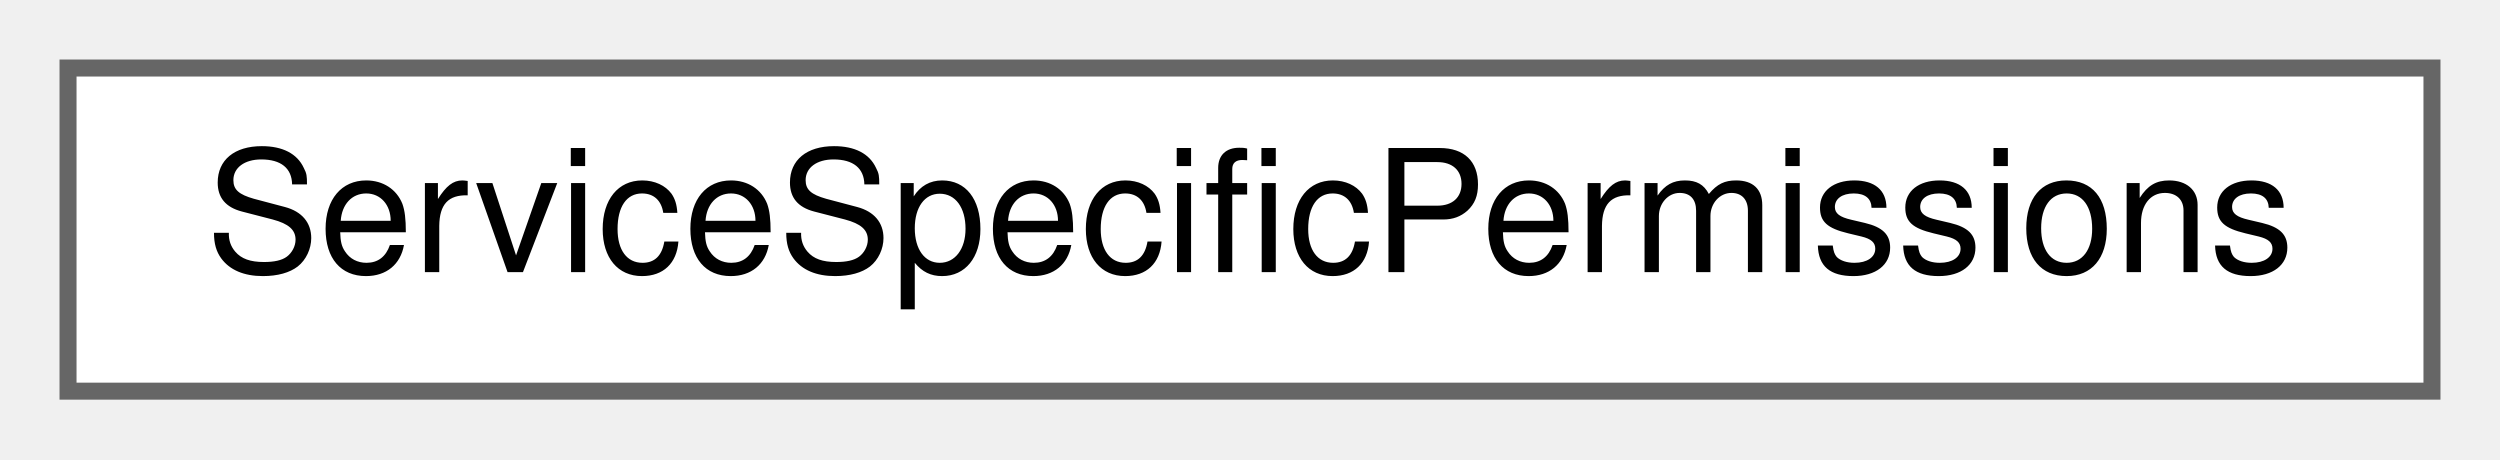
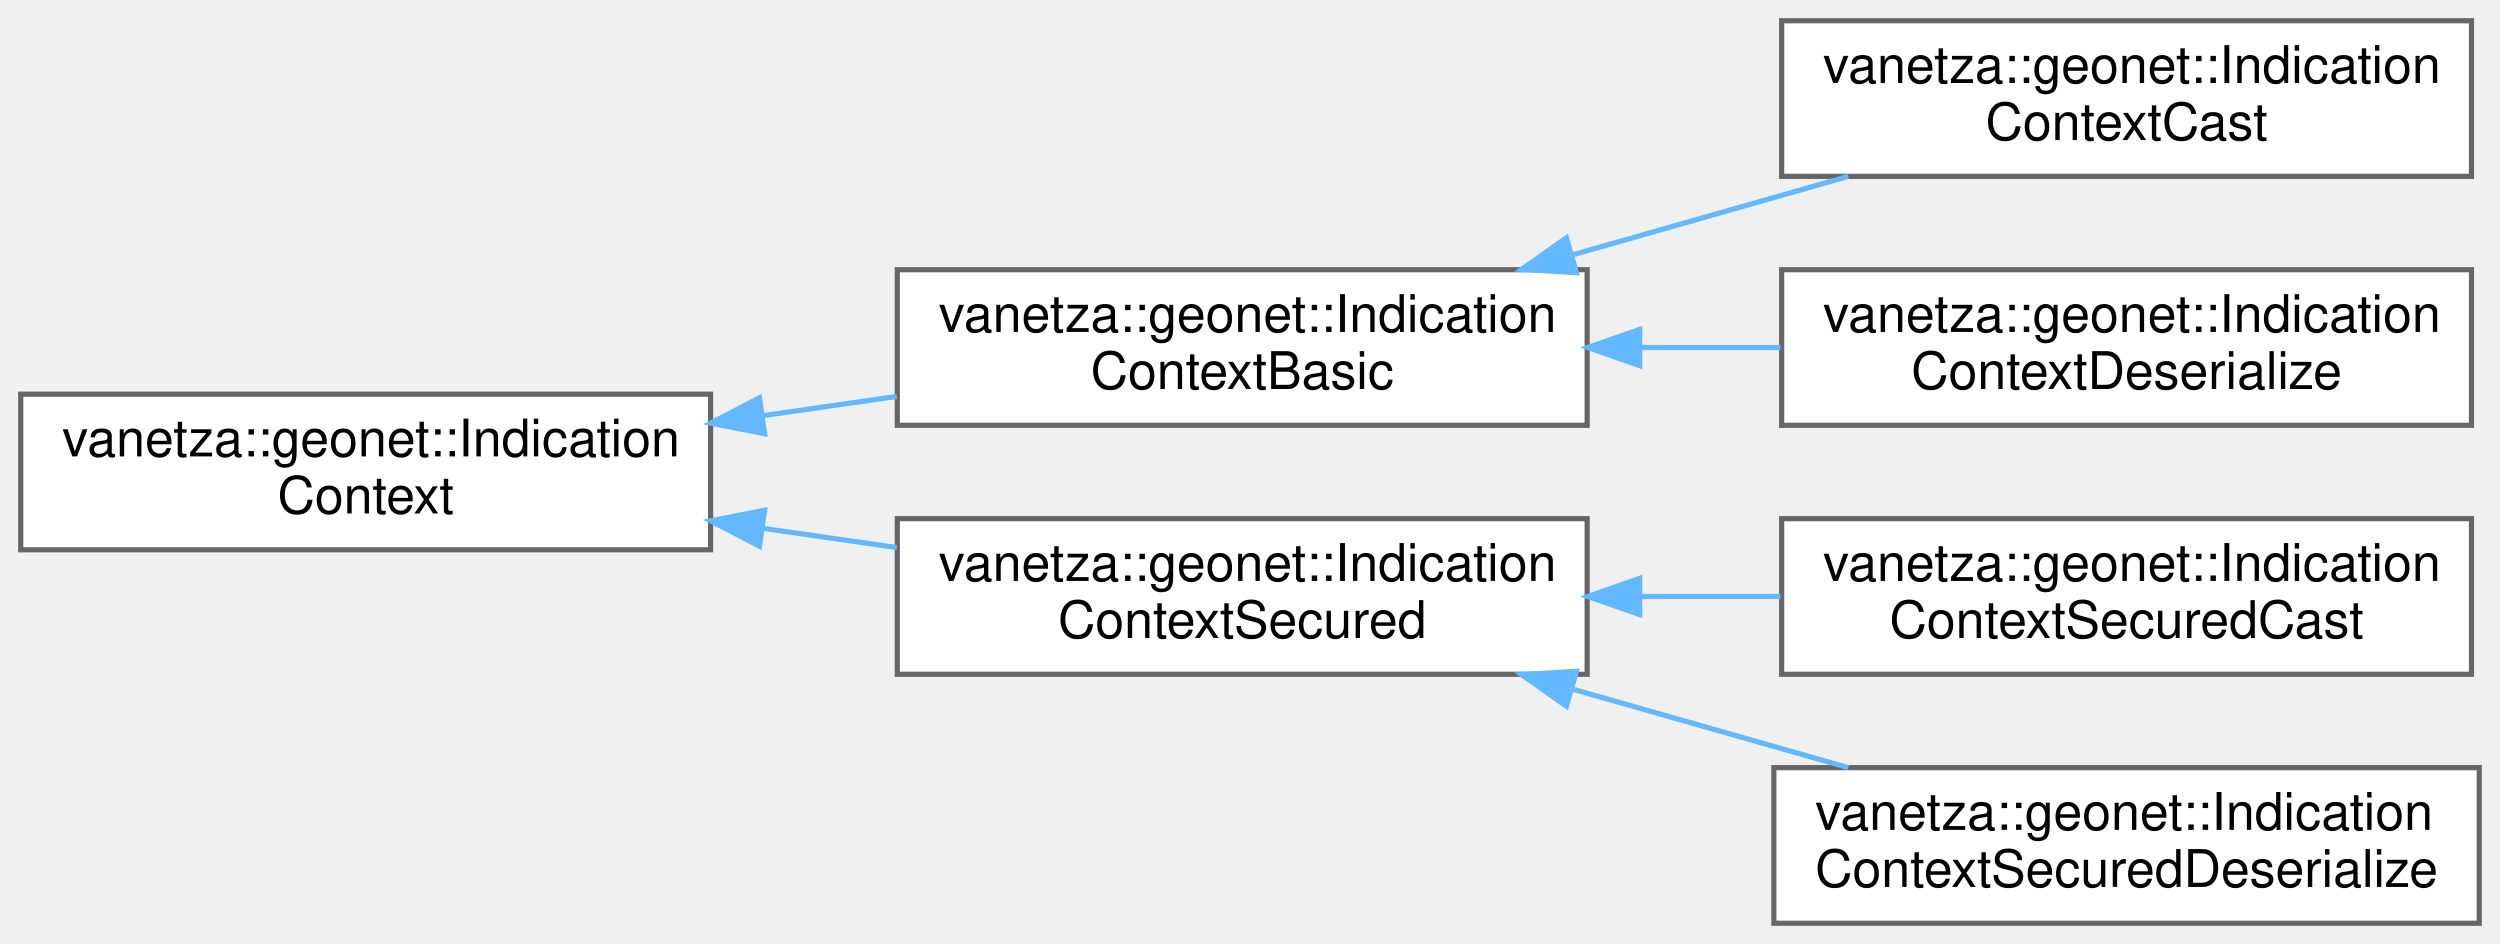
- <svg xmlns="http://www.w3.org/2000/svg" xmlns:xlink="http://www.w3.org/1999/xlink" width="147pt" height="27pt" viewBox="0.00 0.00 147.00 27.00">
-   <g id="graph0" class="graph" transform="scale(1 1) rotate(0) translate(4 23)">
-     <g id="node1" class="node">
-       <g id="a_node1">
-         <a xlink:href="d8/db9/structServiceSpecificPermissions.html" target="_top" xlink:title=" ">
-           <polygon fill="white" stroke="#666666" points="139,-19 0,-19 0,0 139,0 139,-19" />
-           <text text-anchor="middle" x="69.5" y="-7" font-family="Helvetica,sans-Serif" font-size="10.00">ServiceSpecificPermissions</text>
+ <svg xmlns="http://www.w3.org/2000/svg" xmlns:xlink="http://www.w3.org/1999/xlink" width="482pt" height="182pt" viewBox="0.00 0.00 482.00 182.00">
+   <g id="graph0" class="graph" transform="scale(1 1) rotate(0) translate(4 178)">
+     <g id="Node000000" class="node">
+       <g id="a_Node000000">
+         <a xlink:href="d0/db4/classvanetza_1_1geonet_1_1IndicationContext.html" target="_top" xlink:title=" ">
+           <polygon fill="white" stroke="#666666" points="133,-102 0,-102 0,-72 133,-72 133,-102" />
+           <text text-anchor="start" x="8" y="-90" font-family="Helvetica,sans-Serif" font-size="10.00">vanetza::geonet::Indication</text>
+           <text text-anchor="middle" x="66.5" y="-79" font-family="Helvetica,sans-Serif" font-size="10.00">Context</text>
+         </a>
+       </g>
+     </g>
+     <g id="Node000001" class="node">
+       <g id="a_Node000001">
+         <a xlink:href="d6/d4a/classvanetza_1_1geonet_1_1IndicationContextBasic.html" target="_top" xlink:title=" ">
+           <polygon fill="white" stroke="#666666" points="302,-126 169,-126 169,-96 302,-96 302,-126" />
+           <text text-anchor="start" x="177" y="-114" font-family="Helvetica,sans-Serif" font-size="10.00">vanetza::geonet::Indication</text>
+           <text text-anchor="middle" x="235.5" y="-103" font-family="Helvetica,sans-Serif" font-size="10.00">ContextBasic</text>
+         </a>
+       </g>
+     </g>
+     <g id="edge111_Node000000_Node000001" class="edge">
+       <g id="a_edge111_Node000000_Node000001">
+         <a xlink:title=" ">
+           <path fill="none" stroke="#63b8ff" d="M143.07,-97.86C151.68,-99.1 160.42,-100.35 168.89,-101.57" />
+           <polygon fill="#63b8ff" stroke="#63b8ff" points="143.42,-94.37 133.02,-96.42 142.42,-101.3 143.42,-94.37" />
+         </a>
+       </g>
+     </g>
+     <g id="Node000004" class="node">
+       <g id="a_Node000004">
+         <a xlink:href="db/d97/classvanetza_1_1geonet_1_1IndicationContextSecured.html" target="_top" xlink:title=" ">
+           <polygon fill="white" stroke="#666666" points="302,-78 169,-78 169,-48 302,-48 302,-78" />
+           <text text-anchor="start" x="177" y="-66" font-family="Helvetica,sans-Serif" font-size="10.00">vanetza::geonet::Indication</text>
+           <text text-anchor="middle" x="235.5" y="-55" font-family="Helvetica,sans-Serif" font-size="10.00">ContextSecured</text>
+         </a>
+       </g>
+     </g>
+     <g id="edge114_Node000000_Node000004" class="edge">
+       <g id="a_edge114_Node000000_Node000004">
+         <a xlink:title=" ">
+           <path fill="none" stroke="#63b8ff" d="M143.07,-76.14C151.68,-74.9 160.42,-73.65 168.89,-72.43" />
+           <polygon fill="#63b8ff" stroke="#63b8ff" points="142.42,-72.7 133.02,-77.58 143.42,-79.63 142.42,-72.7" />
+         </a>
+       </g>
+     </g>
+     <g id="Node000002" class="node">
+       <g id="a_Node000002">
+         <a xlink:href="dc/dad/classvanetza_1_1geonet_1_1IndicationContextCast.html" target="_top" xlink:title=" ">
+           <polygon fill="white" stroke="#666666" points="472.5,-174 339.5,-174 339.5,-144 472.5,-144 472.5,-174" />
+           <text text-anchor="start" x="347.5" y="-162" font-family="Helvetica,sans-Serif" font-size="10.00">vanetza::geonet::Indication</text>
+           <text text-anchor="middle" x="406" y="-151" font-family="Helvetica,sans-Serif" font-size="10.00">ContextCast</text>
+         </a>
+       </g>
+     </g>
+     <g id="edge112_Node000001_Node000002" class="edge">
+       <g id="a_edge112_Node000001_Node000002">
+         <a xlink:title=" ">
+           <path fill="none" stroke="#63b8ff" d="M299.43,-128.93C316.85,-133.89 335.57,-139.22 352.34,-144" />
+           <polygon fill="#63b8ff" stroke="#63b8ff" points="299.93,-125.43 289.35,-126.06 298.01,-132.16 299.93,-125.43" />
+         </a>
+       </g>
+     </g>
+     <g id="Node000003" class="node">
+       <g id="a_Node000003">
+         <a xlink:href="dd/d8e/classvanetza_1_1geonet_1_1IndicationContextDeserialize.html" target="_top" xlink:title=" ">
+           <polygon fill="white" stroke="#666666" points="472.5,-126 339.5,-126 339.5,-96 472.5,-96 472.5,-126" />
+           <text text-anchor="start" x="347.5" y="-114" font-family="Helvetica,sans-Serif" font-size="10.00">vanetza::geonet::Indication</text>
+           <text text-anchor="middle" x="406" y="-103" font-family="Helvetica,sans-Serif" font-size="10.00">ContextDeserialize</text>
+         </a>
+       </g>
+     </g>
+     <g id="edge113_Node000001_Node000003" class="edge">
+       <g id="a_edge113_Node000001_Node000003">
+         <a xlink:title=" ">
+           <path fill="none" stroke="#63b8ff" d="M312.24,-111C321.26,-111 330.41,-111 339.27,-111" />
+           <polygon fill="#63b8ff" stroke="#63b8ff" points="312.13,-107.5 302.13,-111 312.13,-114.5 312.13,-107.5" />
+         </a>
+       </g>
+     </g>
+     <g id="Node000005" class="node">
+       <g id="a_Node000005">
+         <a xlink:href="db/d0c/classvanetza_1_1geonet_1_1IndicationContextSecuredCast.html" target="_top" xlink:title=" ">
+           <polygon fill="white" stroke="#666666" points="472.5,-78 339.5,-78 339.5,-48 472.5,-48 472.5,-78" />
+           <text text-anchor="start" x="347.5" y="-66" font-family="Helvetica,sans-Serif" font-size="10.00">vanetza::geonet::Indication</text>
+           <text text-anchor="middle" x="406" y="-55" font-family="Helvetica,sans-Serif" font-size="10.00">ContextSecuredCast</text>
+         </a>
+       </g>
+     </g>
+     <g id="edge115_Node000004_Node000005" class="edge">
+       <g id="a_edge115_Node000004_Node000005">
+         <a xlink:title=" ">
+           <path fill="none" stroke="#63b8ff" d="M312.24,-63C321.26,-63 330.41,-63 339.27,-63" />
+           <polygon fill="#63b8ff" stroke="#63b8ff" points="312.13,-59.5 302.13,-63 312.13,-66.5 312.13,-59.5" />
+         </a>
+       </g>
+     </g>
+     <g id="Node000006" class="node">
+       <g id="a_Node000006">
+         <a xlink:href="d4/d6d/classvanetza_1_1geonet_1_1IndicationContextSecuredDeserialize.html" target="_top" xlink:title=" ">
+           <polygon fill="white" stroke="#666666" points="474,-30 338,-30 338,0 474,0 474,-30" />
+           <text text-anchor="start" x="346" y="-18" font-family="Helvetica,sans-Serif" font-size="10.00">vanetza::geonet::Indication</text>
+           <text text-anchor="middle" x="406" y="-7" font-family="Helvetica,sans-Serif" font-size="10.00">ContextSecuredDeserialize</text>
+         </a>
+       </g>
+     </g>
+     <g id="edge116_Node000004_Node000006" class="edge">
+       <g id="a_edge116_Node000004_Node000006">
+         <a xlink:title=" ">
+           <path fill="none" stroke="#63b8ff" d="M299.43,-45.07C316.85,-40.11 335.57,-34.78 352.34,-30" />
+           <polygon fill="#63b8ff" stroke="#63b8ff" points="298.01,-41.84 289.35,-47.94 299.93,-48.57 298.01,-41.84" />
        </a>
      </g>
    </g>
  </g>
</svg>
